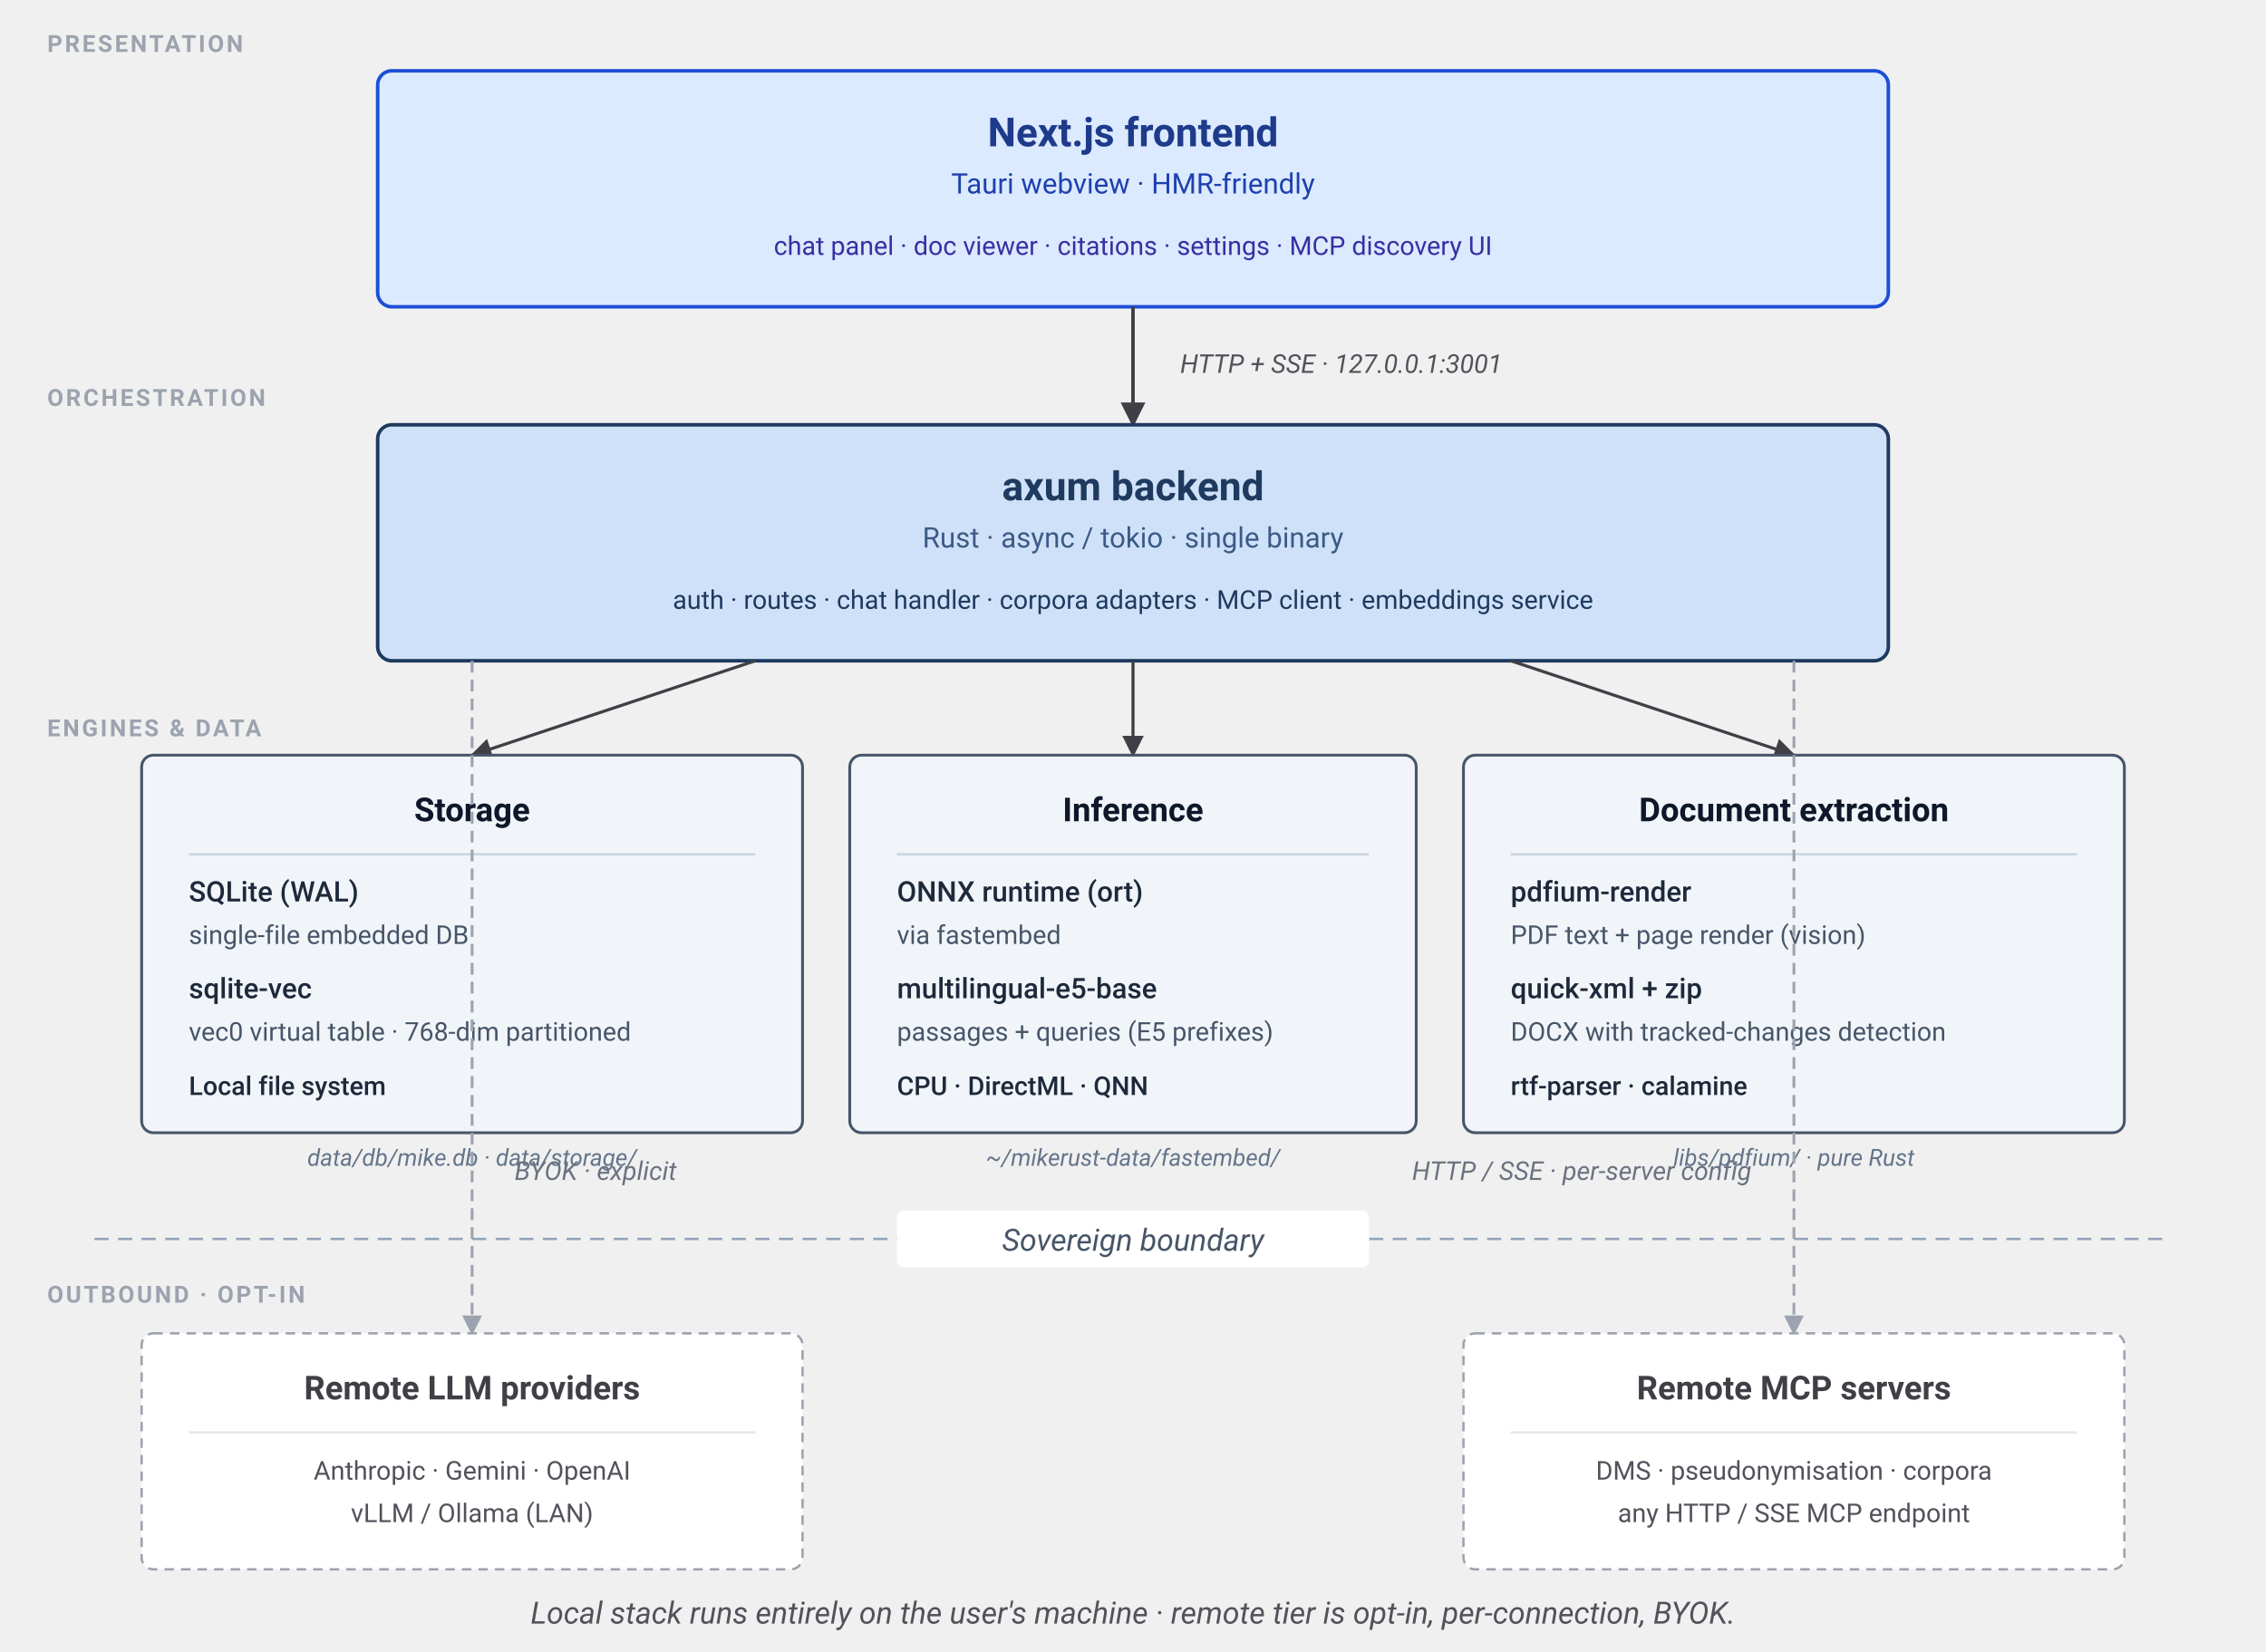
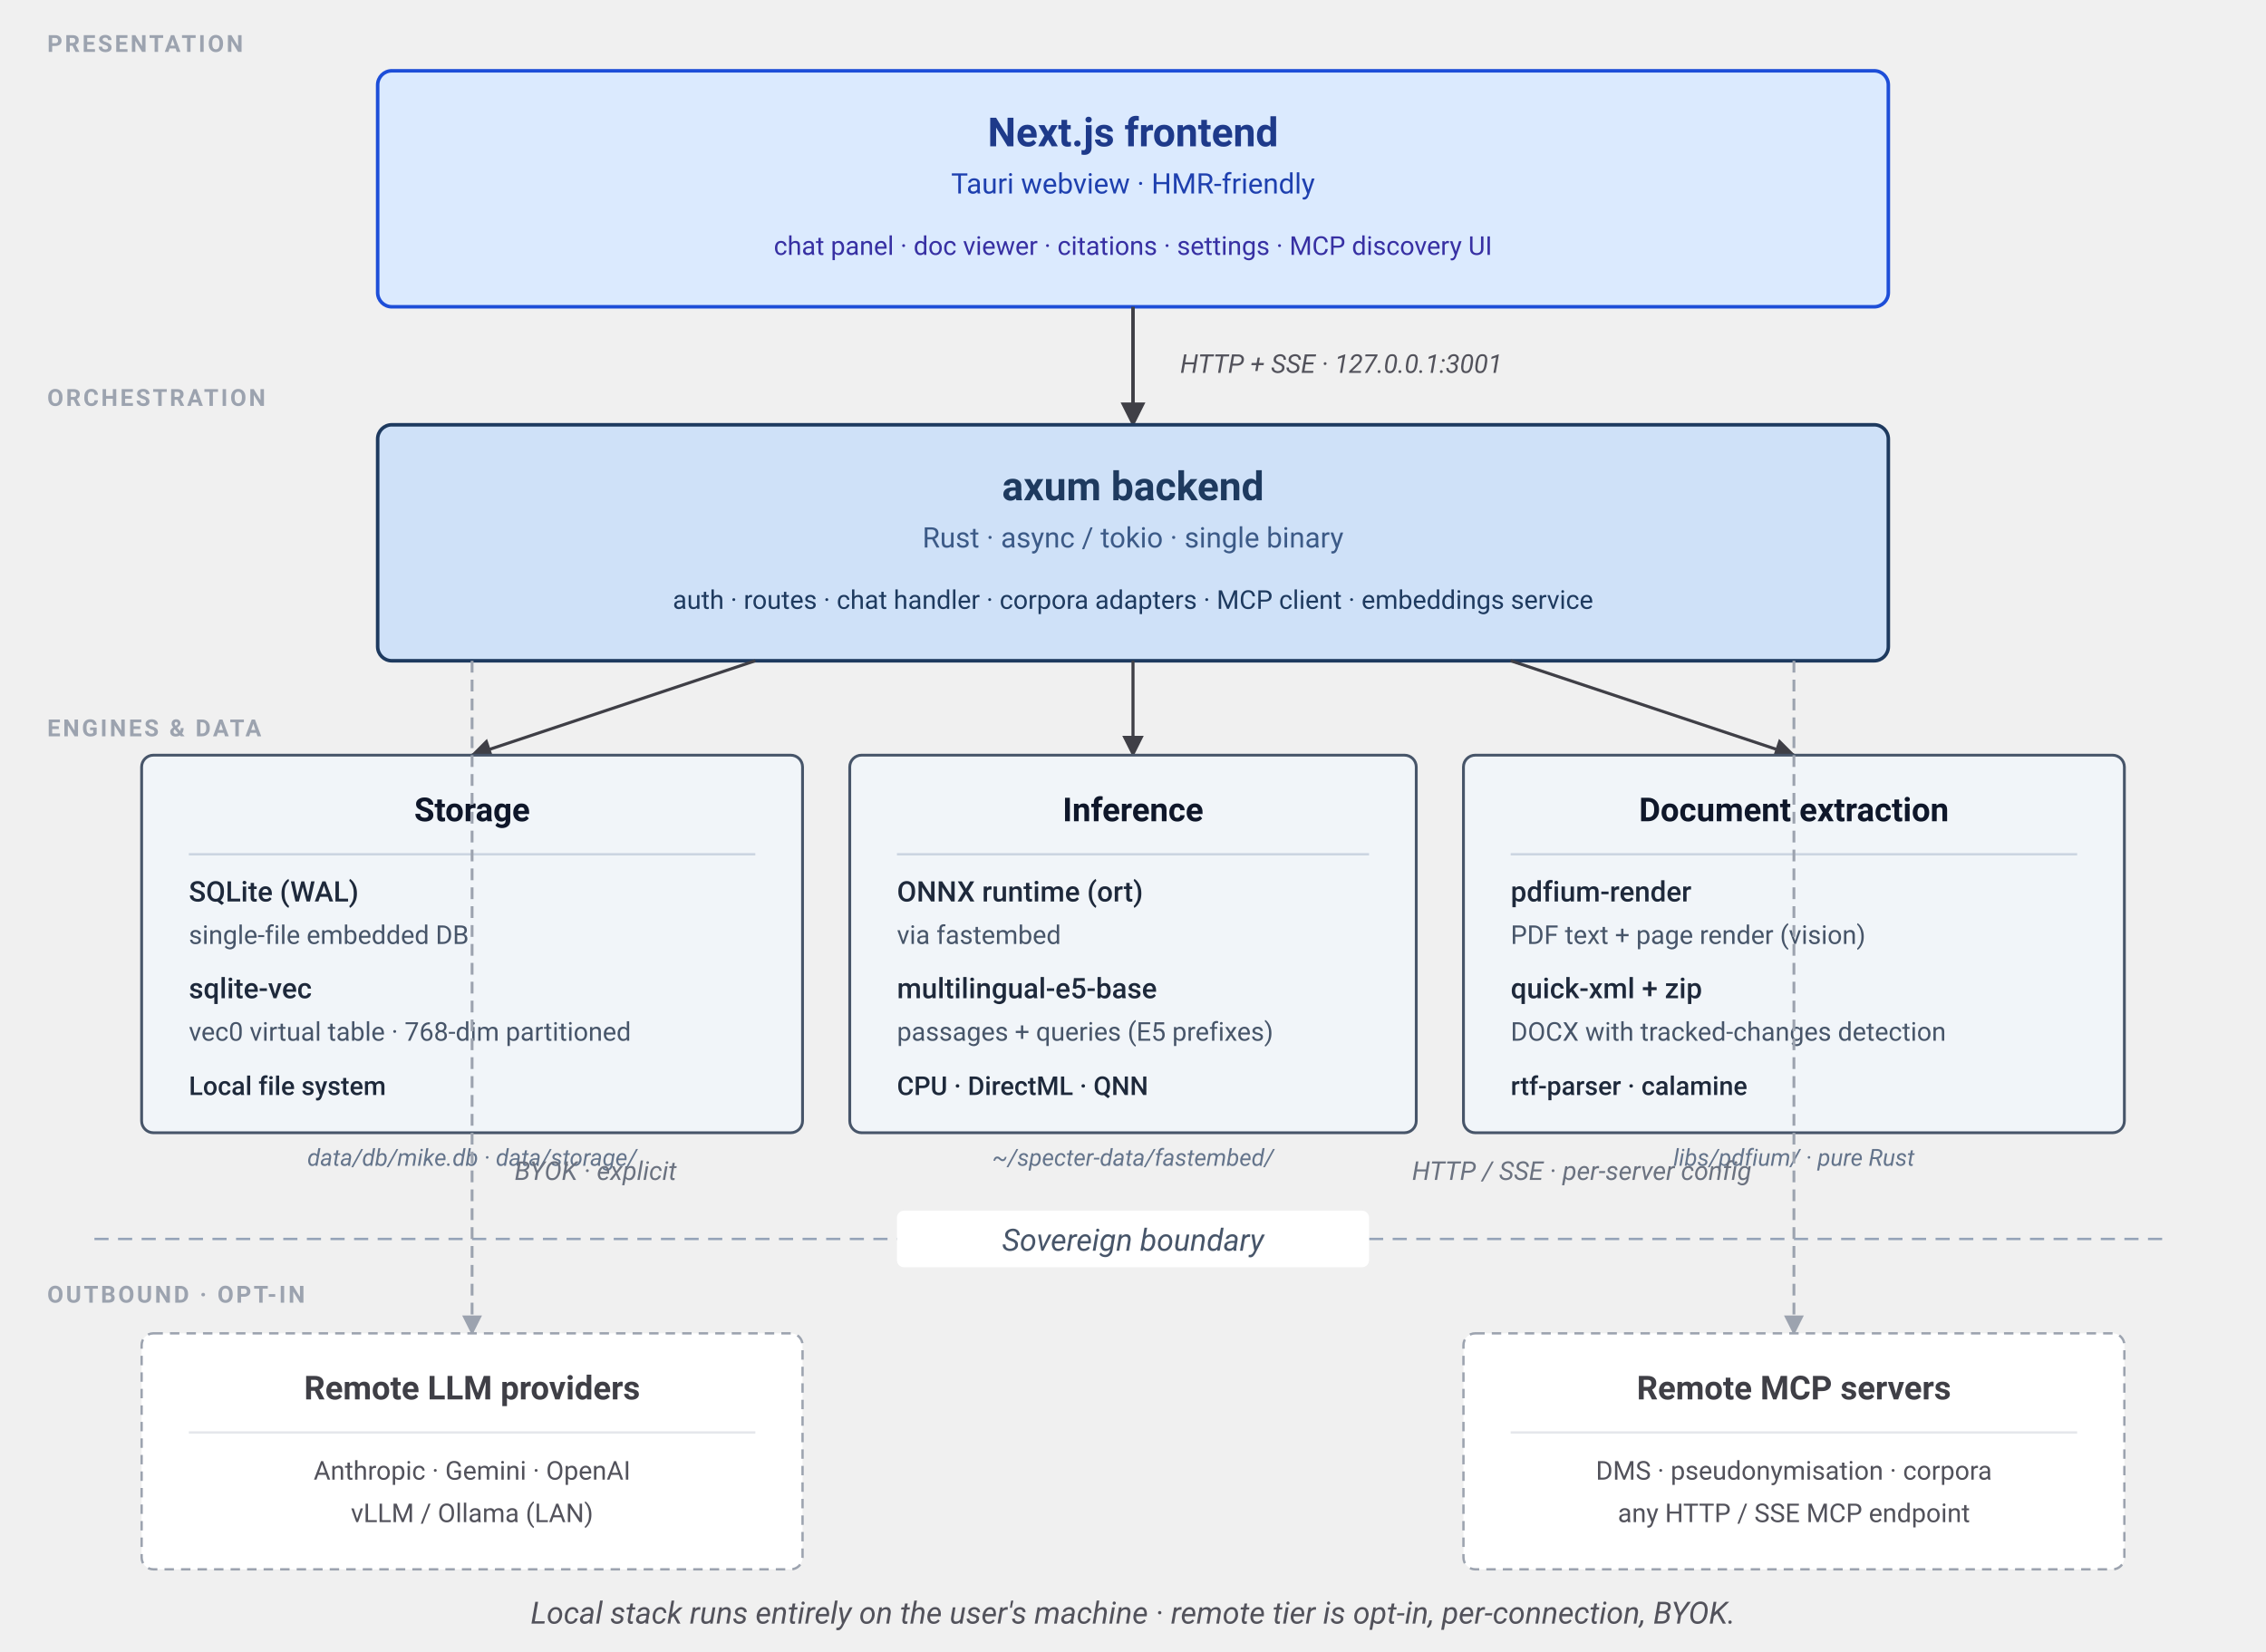
- <svg xmlns="http://www.w3.org/2000/svg" viewBox="0 0 960 700" font-family="-apple-system, BlinkMacSystemFont, 'Segoe UI', Roboto, 'Helvetica Neue', Arial, sans-serif" font-size="13" role="img" aria-label="MikeRust architectural stack: a Next.js frontend in a Tauri webview talks to a Rust axum backend over local HTTP and SSE. The backend orchestrates three engine groups — SQLite with sqlite-vec for storage and vector search, ONNX runtime for embeddings, and a stack of pure-Rust extractors (pdfium, quick-xml, rtf-parser, calamine) for documents. Below a sovereign boundary, optional outbound connections to remote LLM providers and remote MCP servers are shown as dashed channels.">
+ <svg xmlns="http://www.w3.org/2000/svg" viewBox="0 0 960 700" font-family="-apple-system, BlinkMacSystemFont, 'Segoe UI', Roboto, 'Helvetica Neue', Arial, sans-serif" font-size="13" role="img" aria-label="Specter architectural stack: a Next.js frontend in a Tauri webview talks to a Rust axum backend over local HTTP and SSE. The backend orchestrates three engine groups — SQLite with sqlite-vec for storage and vector search, ONNX runtime for embeddings, and a stack of pure-Rust extractors (pdfium, quick-xml, rtf-parser, calamine) for documents. Below a sovereign boundary, optional outbound connections to remote LLM providers and remote MCP servers are shown as dashed channels.">
  <defs>
    <marker id="arrow" viewBox="0 0 10 10" refX="9" refY="5" markerWidth="7" markerHeight="7" orient="auto-start-reverse">
      <path d="M 0 0 L 10 5 L 0 10 z" fill="#3f3f46" />
    </marker>
    <marker id="arrow-dashed" viewBox="0 0 10 10" refX="9" refY="5" markerWidth="7" markerHeight="7" orient="auto-start-reverse">
      <path d="M 0 0 L 10 5 L 0 10 z" fill="#9ca3af" />
    </marker>
  </defs>
  <g font-size="10" fill="#9ca3af" text-anchor="start" letter-spacing="1">
    <text x="20" y="22" font-weight="600">PRESENTATION</text>
    <text x="20" y="172" font-weight="600">ORCHESTRATION</text>
    <text x="20" y="312" font-weight="600">ENGINES &amp; DATA</text>
    <text x="20" y="552" font-weight="600">OUTBOUND · OPT-IN</text>
  </g>
  <g transform="translate(160, 30)">
    <rect width="640" height="100" rx="6" fill="#dbeafe" stroke="#1d4ed8" stroke-width="1.5" />
    <text x="320" y="32" text-anchor="middle" font-weight="600" fill="#1e3a8a" font-size="17">Next.js frontend</text>
    <text x="320" y="52" text-anchor="middle" fill="#1e40af" font-size="12">Tauri webview · HMR-friendly</text>
    <text x="320" y="78" text-anchor="middle" fill="#3730a3" font-size="11">
      chat panel · doc viewer · citations · settings · MCP discovery UI
    </text>
  </g>
  <path d="M 480 130 L 480 180" fill="none" stroke="#3f3f46" stroke-width="1.5" marker-end="url(#arrow)" />
  <text x="500" y="158" text-anchor="start" font-style="italic" font-size="11" fill="#52525b">
    HTTP + SSE  ·  127.0.0.1:3001
  </text>
  <g transform="translate(160, 180)">
    <rect width="640" height="100" rx="6" fill="#cfe1f8" stroke="#1e3a5f" stroke-width="1.5" />
    <text x="320" y="32" text-anchor="middle" font-weight="600" fill="#1e3a5f" font-size="17">axum backend</text>
    <text x="320" y="52" text-anchor="middle" fill="#3c5a87" font-size="12">Rust · async / tokio · single binary</text>
    <text x="320" y="78" text-anchor="middle" fill="#1e3a5f" font-size="11">
      auth · routes · chat handler · corpora adapters · MCP client · embeddings service
    </text>
  </g>
  <path d="M 320 280 L 200 320" fill="none" stroke="#3f3f46" stroke-width="1.3" marker-end="url(#arrow)" />
  <path d="M 480 280 L 480 320" fill="none" stroke="#3f3f46" stroke-width="1.3" marker-end="url(#arrow)" />
  <path d="M 640 280 L 760 320" fill="none" stroke="#3f3f46" stroke-width="1.3" marker-end="url(#arrow)" />
  <g transform="translate(60, 320)">
    <rect width="280" height="160" rx="5" fill="#f1f5f9" stroke="#475569" stroke-width="1.2" />
    <text x="140" y="28" text-anchor="middle" font-weight="600" fill="#0f172a" font-size="14">Storage</text>
    <line x1="20" y1="42" x2="260" y2="42" stroke="#cbd5e1" stroke-width="1" />
    <g font-size="12" fill="#1e293b">
      <text x="20" y="62" font-weight="500">SQLite (WAL)</text>
      <text x="20" y="80" font-size="11" fill="#475569">single-file embedded DB</text>
      <text x="20" y="103" font-weight="500">sqlite-vec</text>
      <text x="20" y="121" font-size="11" fill="#475569">vec0 virtual table · 768-dim partitioned</text>
      <text x="20" y="144" font-weight="500" font-size="11">Local file system</text>
    </g>
    <text x="140" y="174" text-anchor="middle" font-style="italic" font-size="10" fill="#64748b">
      data/db/mike.db  ·  data/storage/
    </text>
  </g>
  <g transform="translate(360, 320)">
    <rect width="240" height="160" rx="5" fill="#f1f5f9" stroke="#475569" stroke-width="1.2" />
    <text x="120" y="28" text-anchor="middle" font-weight="600" fill="#0f172a" font-size="14">Inference</text>
    <line x1="20" y1="42" x2="220" y2="42" stroke="#cbd5e1" stroke-width="1" />
    <g font-size="12" fill="#1e293b">
      <text x="20" y="62" font-weight="500">ONNX runtime (ort)</text>
      <text x="20" y="80" font-size="11" fill="#475569">via fastembed</text>
      <text x="20" y="103" font-weight="500">multilingual-e5-base</text>
      <text x="20" y="121" font-size="11" fill="#475569">passages + queries (E5 prefixes)</text>
      <text x="20" y="144" font-weight="500" font-size="11">CPU · DirectML · QNN</text>
    </g>
    <text x="120" y="174" text-anchor="middle" font-style="italic" font-size="10" fill="#64748b">
-       ~/mikerust-data/fastembed/
+       ~/specter-data/fastembed/
    </text>
  </g>
  <g transform="translate(620, 320)">
    <rect width="280" height="160" rx="5" fill="#f1f5f9" stroke="#475569" stroke-width="1.2" />
    <text x="140" y="28" text-anchor="middle" font-weight="600" fill="#0f172a" font-size="14">Document extraction</text>
    <line x1="20" y1="42" x2="260" y2="42" stroke="#cbd5e1" stroke-width="1" />
    <g font-size="12" fill="#1e293b">
      <text x="20" y="62" font-weight="500">pdfium-render</text>
      <text x="20" y="80" font-size="11" fill="#475569">PDF text + page render (vision)</text>
      <text x="20" y="103" font-weight="500">quick-xml + zip</text>
      <text x="20" y="121" font-size="11" fill="#475569">DOCX with tracked-changes detection</text>
      <text x="20" y="144" font-weight="500" font-size="11">rtf-parser  ·  calamine</text>
    </g>
    <text x="140" y="174" text-anchor="middle" font-style="italic" font-size="10" fill="#64748b">
      libs/pdfium/  ·  pure Rust
    </text>
  </g>
  <line x1="40" y1="525" x2="920" y2="525" stroke="#94a3b8" stroke-width="1" stroke-dasharray="6 4" />
  <rect x="380" y="513" width="200" height="24" rx="3" fill="#ffffff" stroke="none" />
  <text x="480" y="530" text-anchor="middle" font-style="italic" font-size="13" fill="#475569">
    Sovereign boundary
  </text>
  <path d="M 200 280 Q 200 540, 200 565" fill="none" stroke="#9ca3af" stroke-width="1.2" stroke-dasharray="5 3" marker-end="url(#arrow-dashed)" />
  <path d="M 760 280 Q 760 540, 760 565" fill="none" stroke="#9ca3af" stroke-width="1.2" stroke-dasharray="5 3" marker-end="url(#arrow-dashed)" />
  <text x="218" y="500" text-anchor="start" font-style="italic" font-size="11" fill="#6b7280">
    BYOK · explicit
  </text>
  <text x="742" y="500" text-anchor="end" font-style="italic" font-size="11" fill="#6b7280">
    HTTP / SSE · per-server config
  </text>
  <g transform="translate(60, 565)">
    <rect width="280" height="100" rx="5" fill="#ffffff" stroke="#9ca3af" stroke-width="1" stroke-dasharray="4 3" />
    <text x="140" y="28" text-anchor="middle" font-weight="600" fill="#3f3f46" font-size="14">Remote LLM providers</text>
    <line x1="20" y1="42" x2="260" y2="42" stroke="#e5e7eb" stroke-width="1" />
    <text x="140" y="62" text-anchor="middle" fill="#52525b" font-size="11">Anthropic · Gemini · OpenAI</text>
    <text x="140" y="80" text-anchor="middle" fill="#52525b" font-size="11">vLLM / Ollama (LAN)</text>
  </g>
  <g transform="translate(620, 565)">
    <rect width="280" height="100" rx="5" fill="#ffffff" stroke="#9ca3af" stroke-width="1" stroke-dasharray="4 3" />
    <text x="140" y="28" text-anchor="middle" font-weight="600" fill="#3f3f46" font-size="14">Remote MCP servers</text>
    <line x1="20" y1="42" x2="260" y2="42" stroke="#e5e7eb" stroke-width="1" />
    <text x="140" y="62" text-anchor="middle" fill="#52525b" font-size="11">DMS · pseudonymisation · corpora</text>
    <text x="140" y="80" text-anchor="middle" fill="#52525b" font-size="11">any HTTP / SSE MCP endpoint</text>
  </g>
  <text x="480" y="688" text-anchor="middle" font-style="italic" font-size="13" fill="#52525b">
    Local stack runs entirely on the user's machine · remote tier is opt-in, per-connection, BYOK.
  </text>
</svg>
